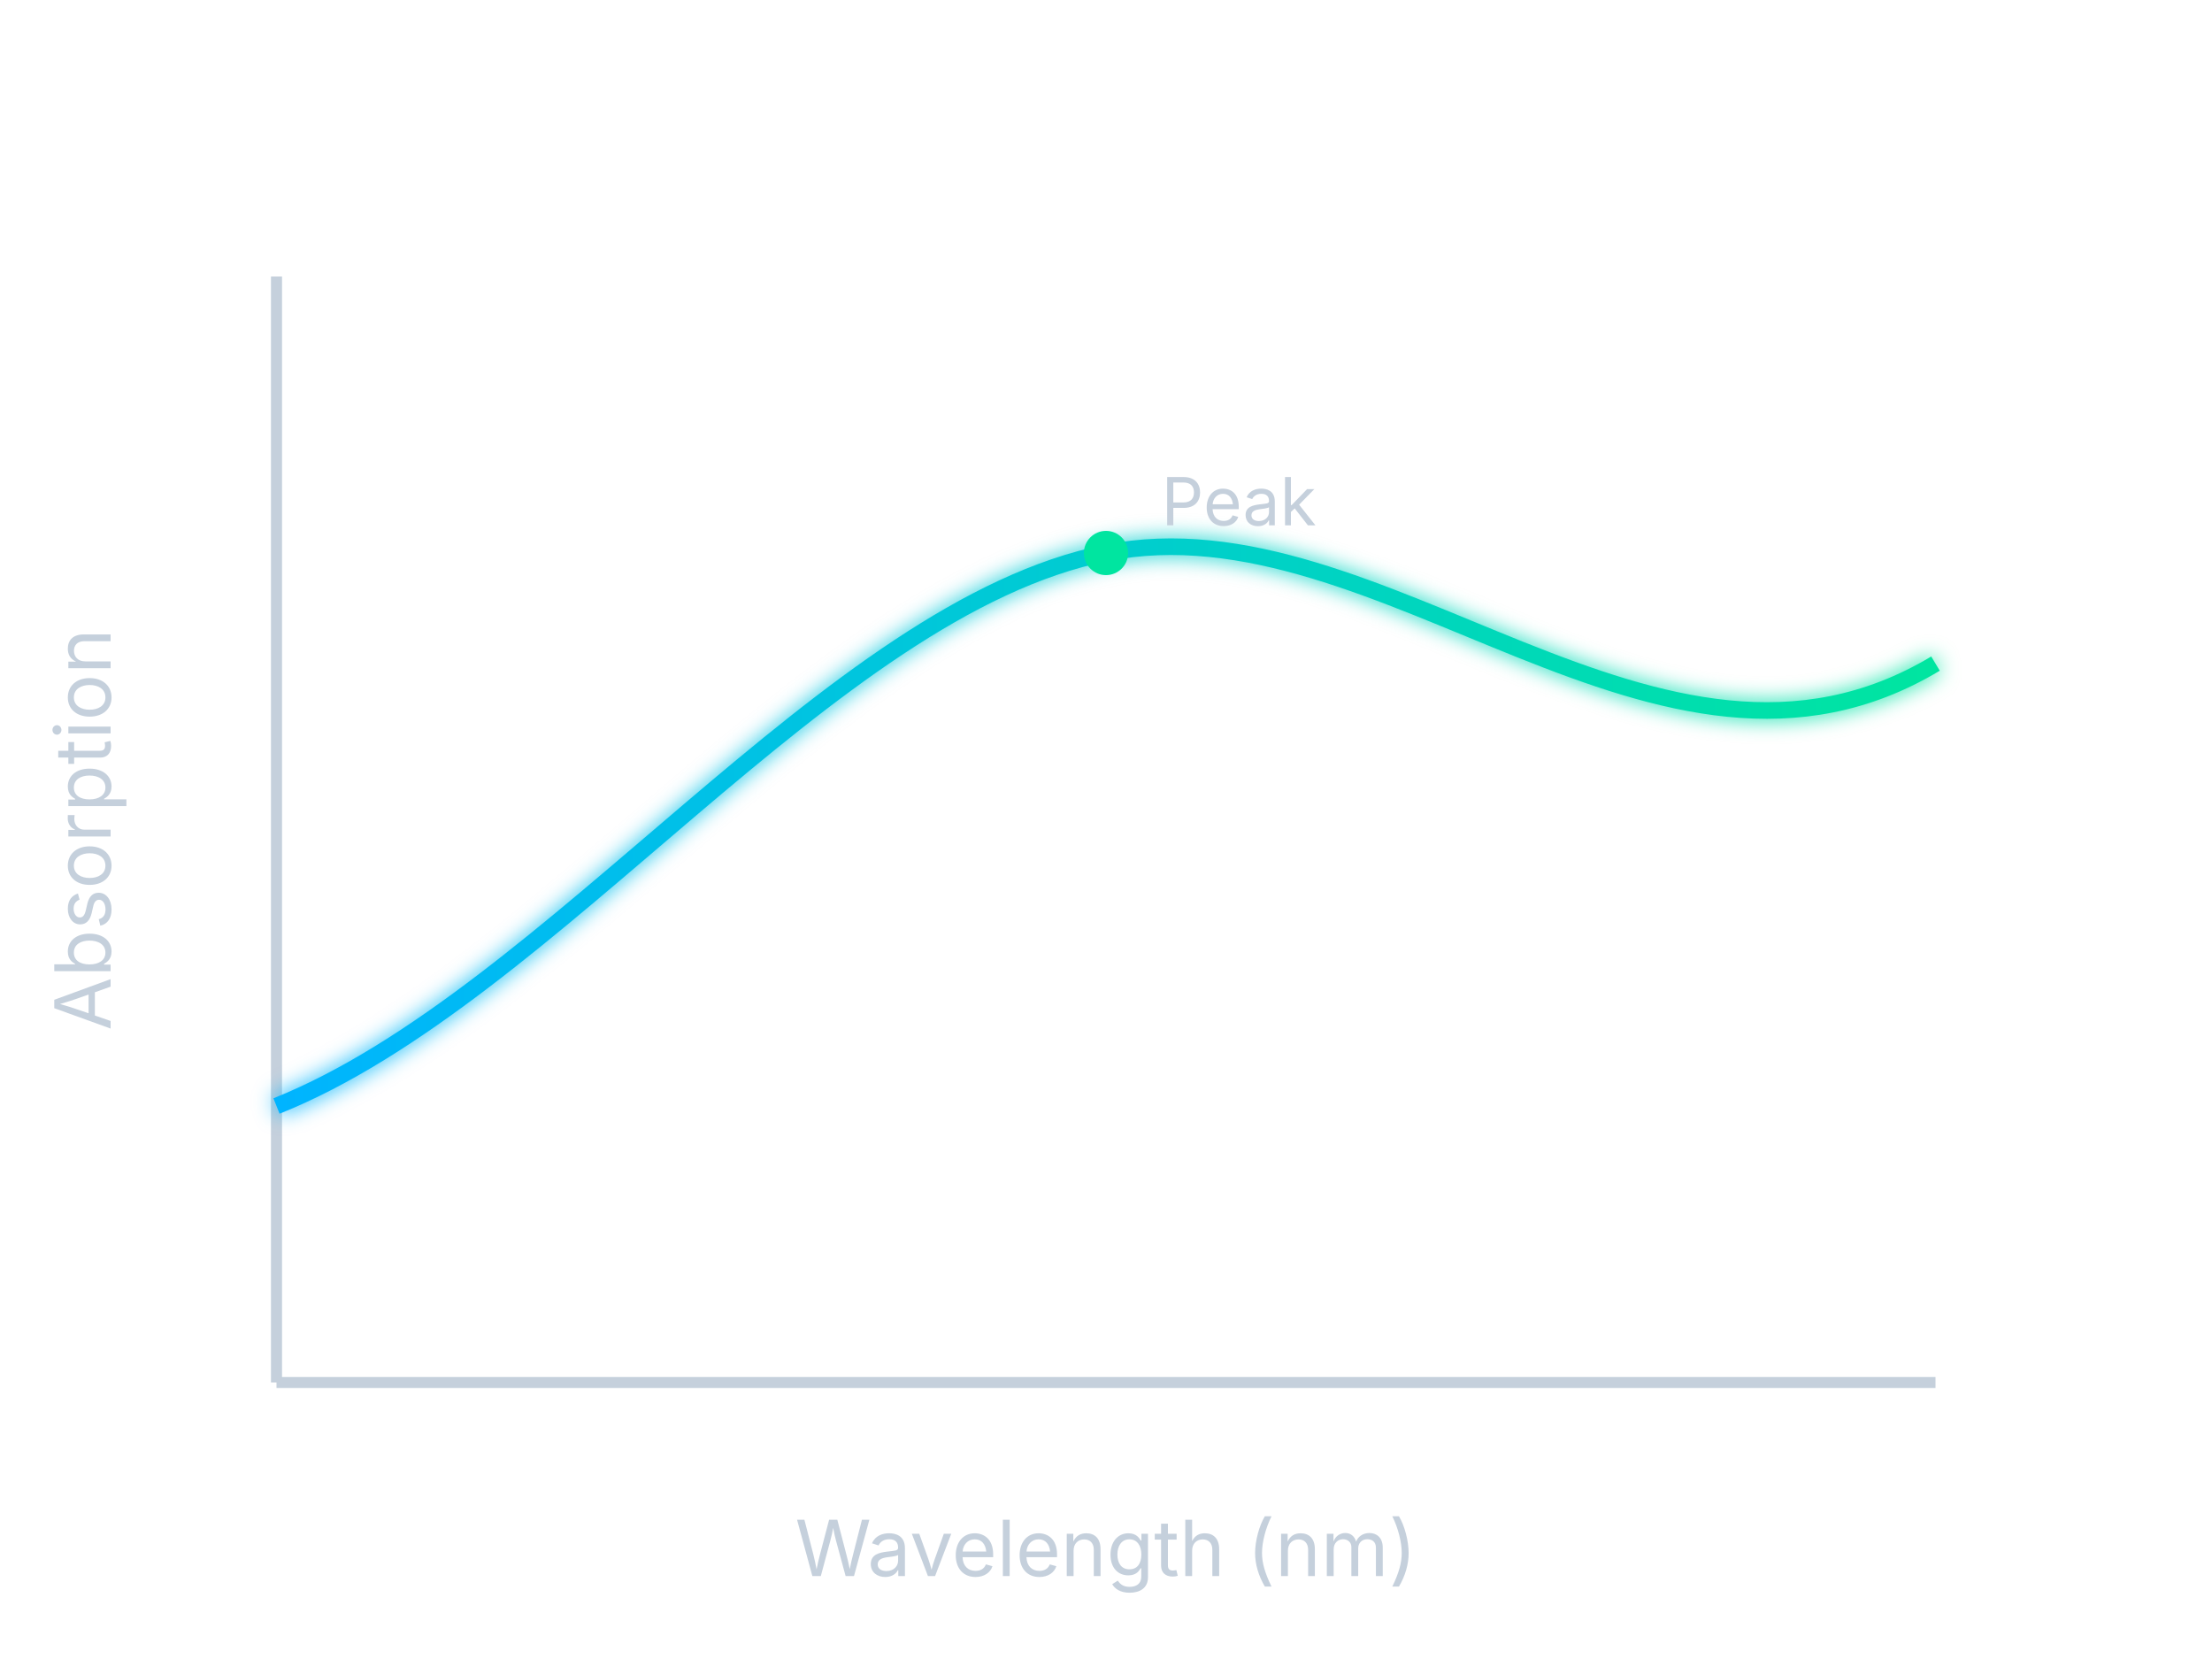
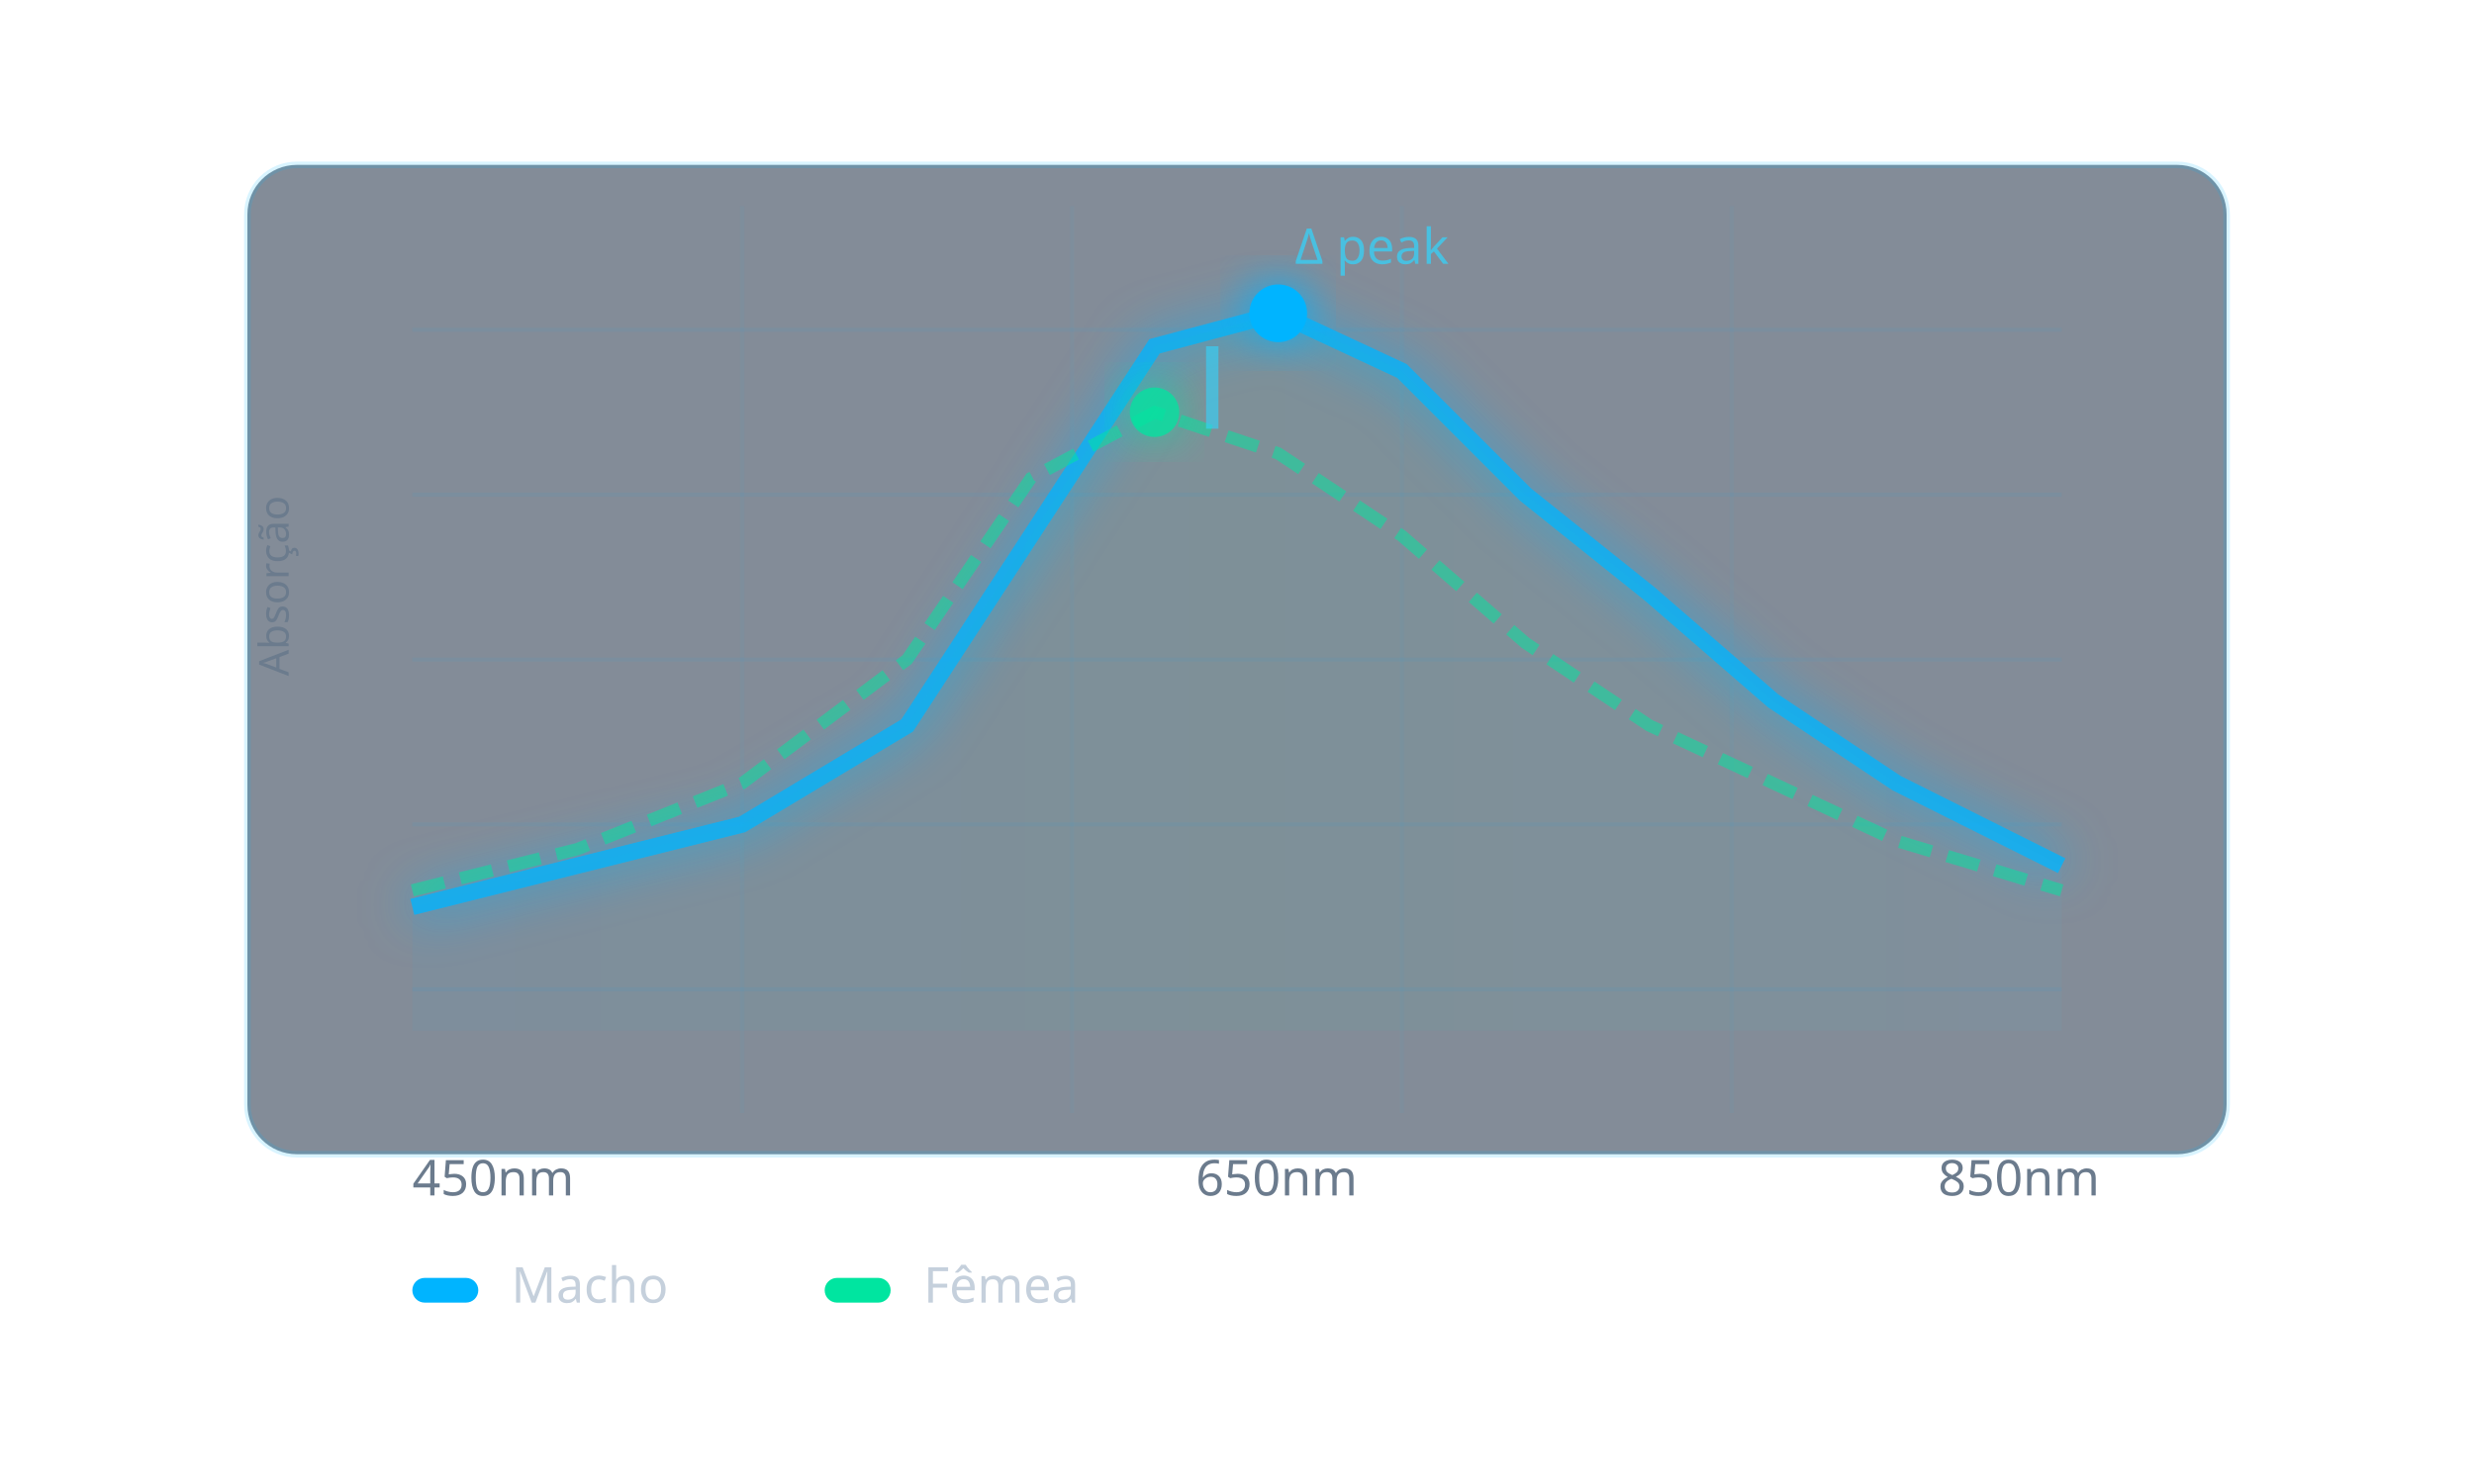
- <svg xmlns="http://www.w3.org/2000/svg" viewBox="0 0 400 300">
+ <svg xmlns="http://www.w3.org/2000/svg" viewBox="0 0 300 180">
  <defs>
-     <linearGradient id="grad" x1="0%" y1="0%" x2="100%" y2="0%">
+     <linearGradient id="specGrad" x1="0%" y1="0%" x2="100%" y2="0%">
      <stop offset="0%" stop-color="#00B4FF" />
-       <stop offset="100%" stop-color="#00E5A0" />
+       <stop offset="50%" stop-color="#00E5A0" />
+       <stop offset="100%" stop-color="#30D5FF" />
    </linearGradient>
-     <filter id="glow" x="-20%" y="-20%" width="140%" height="140%">
-       <feGaussianBlur stdDeviation="2" result="coloredBlur" />
+     <filter id="glow" x="-50%" y="-50%" width="200%" height="200%">
+       <feGaussianBlur stdDeviation="3" result="blur" />
      <feMerge>
-         <feMergeNode in="coloredBlur" />
+         <feMergeNode in="blur" />
        <feMergeNode in="SourceGraphic" />
      </feMerge>
    </filter>
  </defs>
-   <line x1="50" y1="250" x2="350" y2="250" stroke="#C5D0DC" stroke-width="2" />
-   <line x1="50" y1="250" x2="50" y2="50" stroke="#C5D0DC" stroke-width="2" />
-   <text x="200" y="285" text-anchor="middle" font-family="Inter" font-size="14" fill="#C5D0DC">Wavelength (nm)</text>
-   <text x="20" y="150" text-anchor="middle" font-family="Inter" font-size="14" fill="#C5D0DC" transform="rotate(-90 20,150)">Absorption</text>
-   <path d="M50 200 C100 180 150 110 200 100 C250 90 300 150 350 120" fill="none" stroke="url(#grad)" stroke-width="3" filter="url(#glow)" />
-   <circle cx="200" cy="100" r="4" fill="#00E5A0" />
-   <text x="210" y="95" font-family="Inter" font-size="12" fill="#C5D0DC">Peak</text>
+   <rect x="30" y="20" width="240" height="120" rx="6" fill="rgba(8,27,51,0.5)" stroke="rgba(0,180,255,0.15)" stroke-width="0.8" />
+   <line x1="50" y1="40" x2="250" y2="40" stroke="rgba(0,180,255,0.06)" stroke-width="0.5" />
+   <line x1="50" y1="60" x2="250" y2="60" stroke="rgba(0,180,255,0.06)" stroke-width="0.5" />
+   <line x1="50" y1="80" x2="250" y2="80" stroke="rgba(0,180,255,0.06)" stroke-width="0.5" />
+   <line x1="50" y1="100" x2="250" y2="100" stroke="rgba(0,180,255,0.06)" stroke-width="0.5" />
+   <line x1="50" y1="120" x2="250" y2="120" stroke="rgba(0,180,255,0.06)" stroke-width="0.5" />
+   <line x1="90" y1="25" x2="90" y2="135" stroke="rgba(0,180,255,0.04)" stroke-width="0.5" />
+   <line x1="130" y1="25" x2="130" y2="135" stroke="rgba(0,180,255,0.04)" stroke-width="0.5" />
+   <line x1="170" y1="25" x2="170" y2="135" stroke="rgba(0,180,255,0.04)" stroke-width="0.5" />
+   <line x1="210" y1="25" x2="210" y2="135" stroke="rgba(0,180,255,0.04)" stroke-width="0.5" />
+   <path d="M50 110 L70 105 L90 100 L110 88 L125 65 L140 42 L155 38 L170 45 L185 60 L200 72 L215 85 L230 95 L250 105" stroke="#00B4FF" stroke-width="2" fill="none" opacity="0.8" filter="url(#glow)" />
+   <path d="M50 110 L70 105 L90 100 L110 88 L125 65 L140 42 L155 38 L170 45 L185 60 L200 72 L215 85 L230 95 L250 105 L250 125 L50 125 Z" fill="url(#specGrad)" opacity="0.04" />
+   <path d="M50 108 L70 103 L90 95 L110 80 L125 58 L140 50 L155 55 L170 65 L185 78 L200 88 L215 95 L230 102 L250 108" stroke="#00E5A0" stroke-width="1.5" fill="none" opacity="0.5" stroke-dasharray="4 2" />
+   <circle cx="155" cy="38" r="3.5" fill="#00B4FF" filter="url(#glow)" />
+   <circle cx="140" cy="50" r="3" fill="#00E5A0" filter="url(#glow)" opacity="0.8" />
+   <line x1="147" y1="42" x2="147" y2="52" stroke="#30D5FF" stroke-width="1.5" opacity="0.6" />
+   <text x="157" y="32" font-family="'Exo 2', sans-serif" font-size="6" fill="#30D5FF" opacity="0.7">Δ peak</text>
+   <text x="50" y="145" font-family="'Exo 2', sans-serif" font-size="6" fill="#6B7B8D">450nm</text>
+   <text x="145" y="145" font-family="'Exo 2', sans-serif" font-size="6" fill="#6B7B8D">650nm</text>
+   <text x="235" y="145" font-family="'Exo 2', sans-serif" font-size="6" fill="#6B7B8D">850nm</text>
+   <rect x="50" y="155" width="8" height="3" rx="1.5" fill="#00B4FF" />
+   <text x="62" y="158" font-family="'Exo 2', sans-serif" font-size="6" fill="#C5D0DC">Macho</text>
+   <rect x="100" y="155" width="8" height="3" rx="1.5" fill="#00E5A0" />
+   <text x="112" y="158" font-family="'Exo 2', sans-serif" font-size="6" fill="#C5D0DC">Fêmea</text>
+   <text x="35" y="82" font-family="'Exo 2', sans-serif" font-size="5" fill="#6B7B8D" transform="rotate(-90 35 82)">Absorção</text>
</svg>
